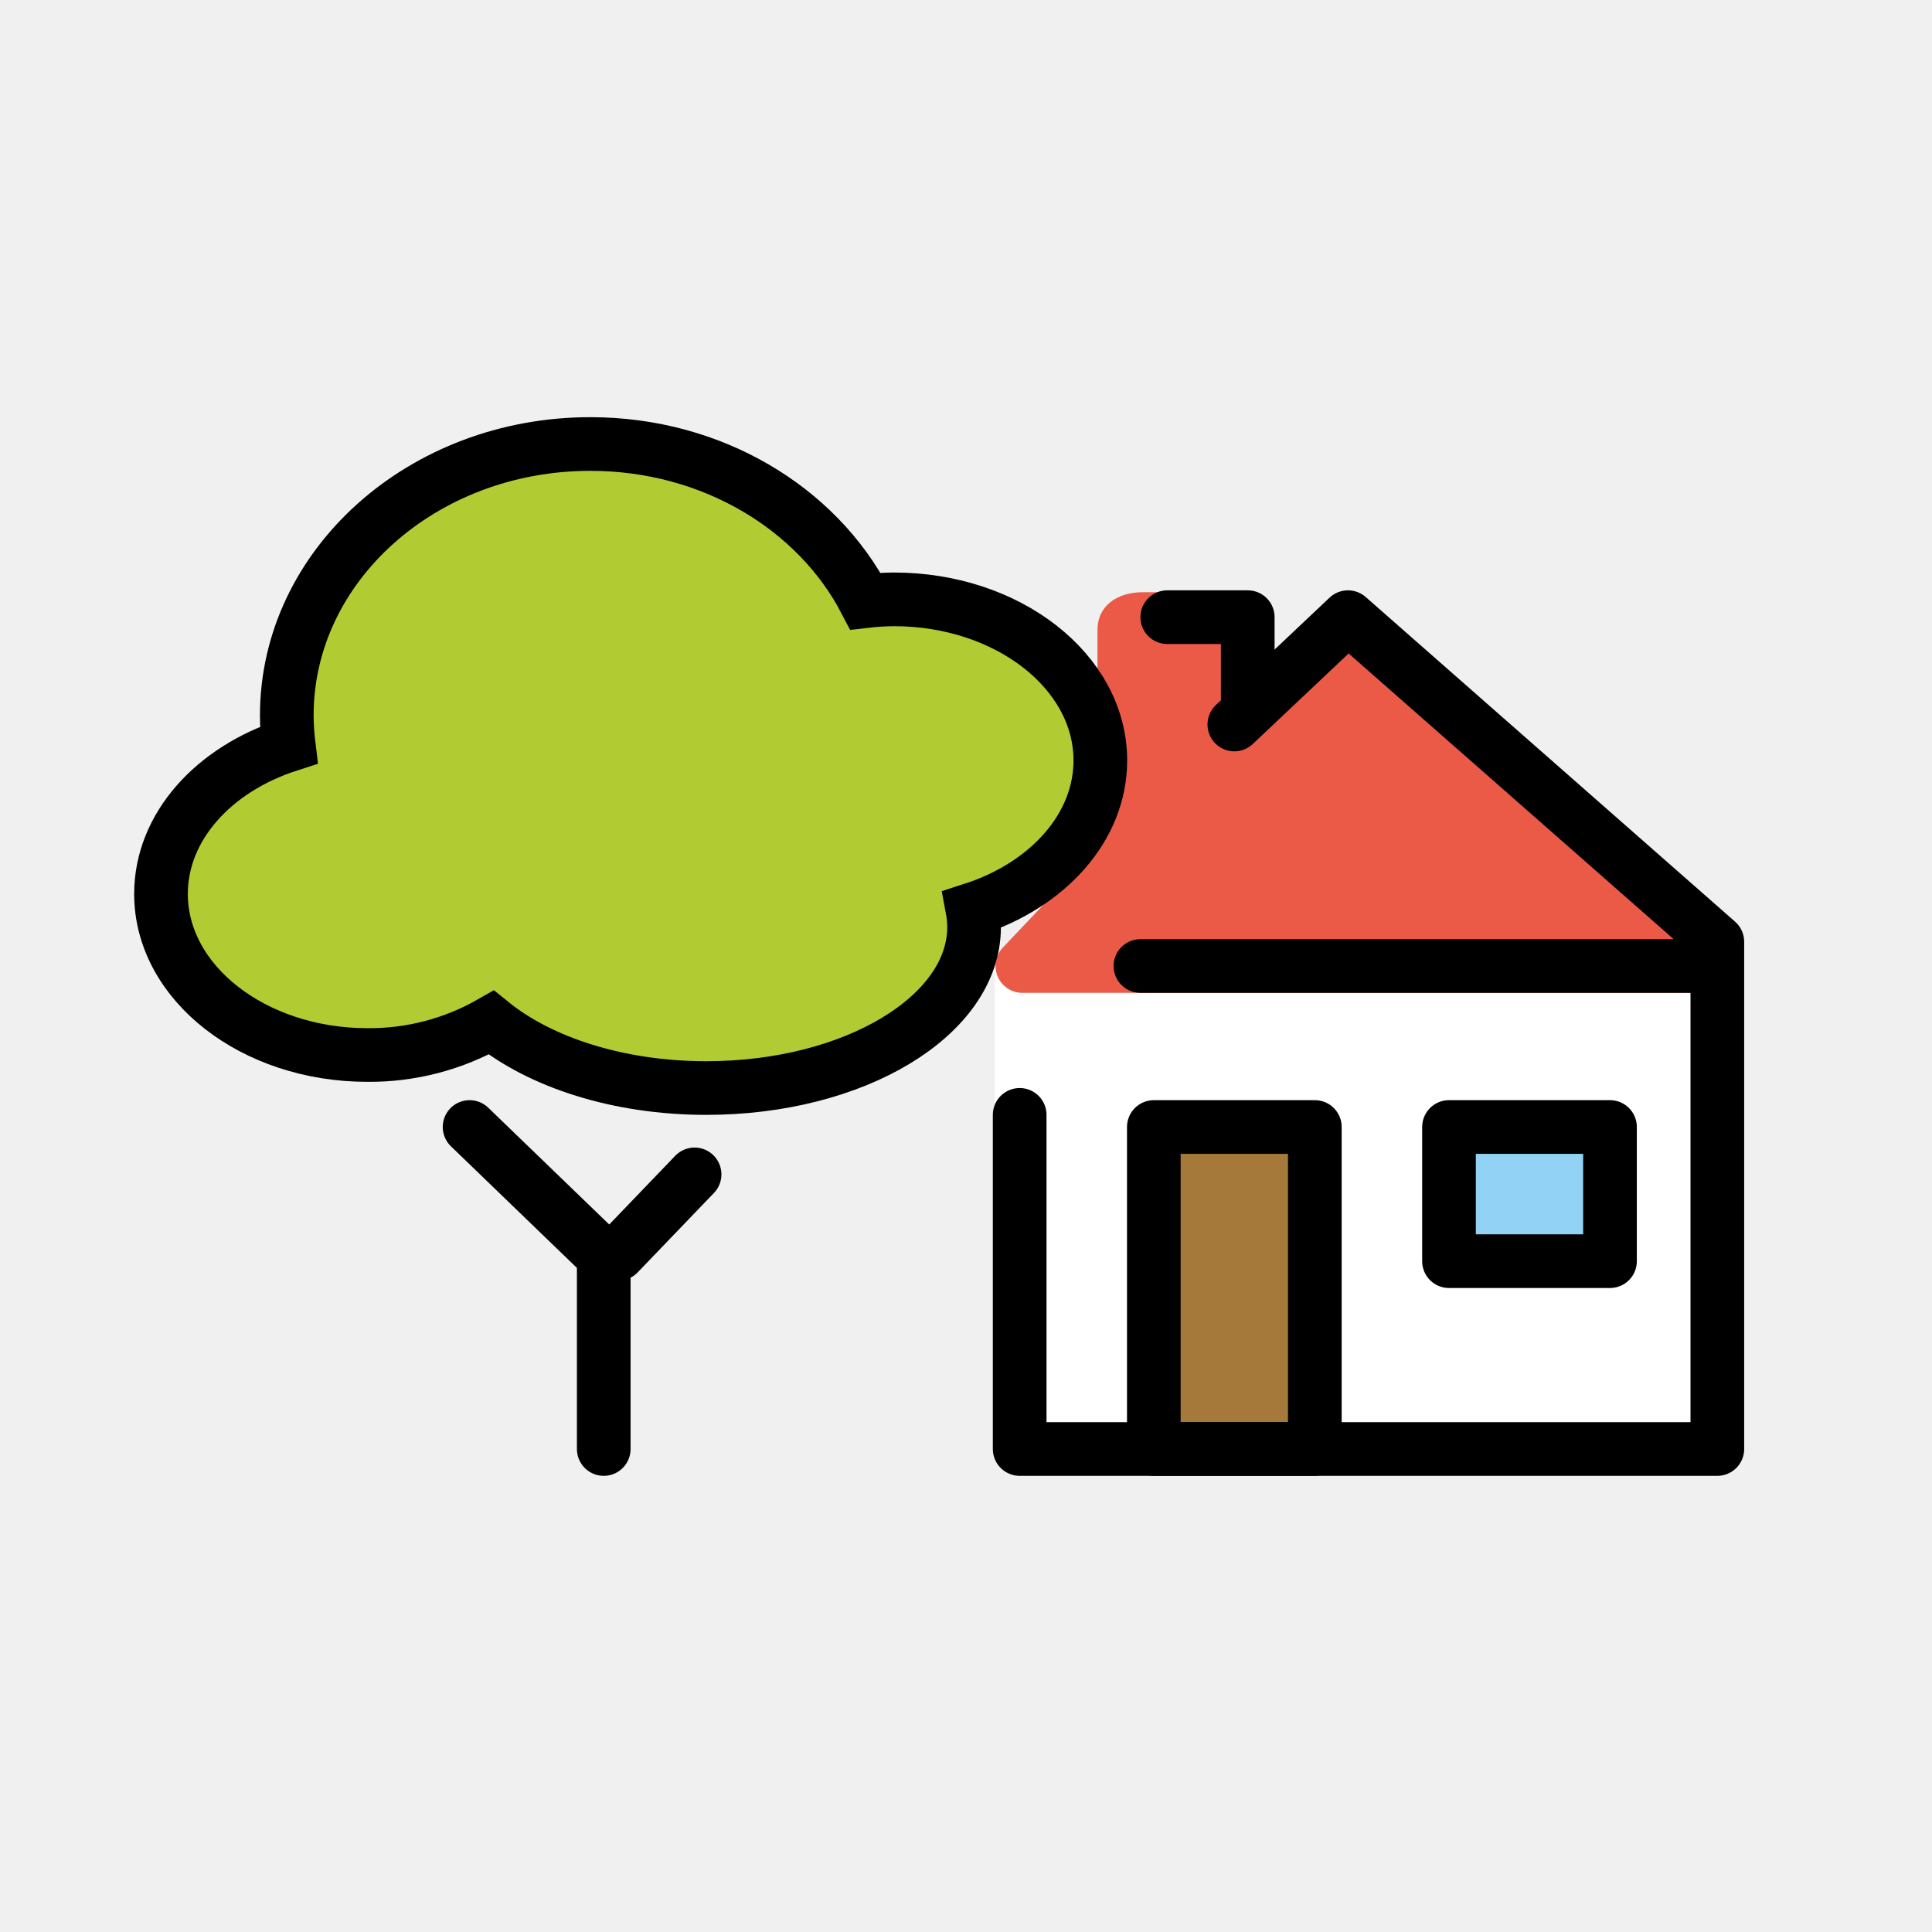
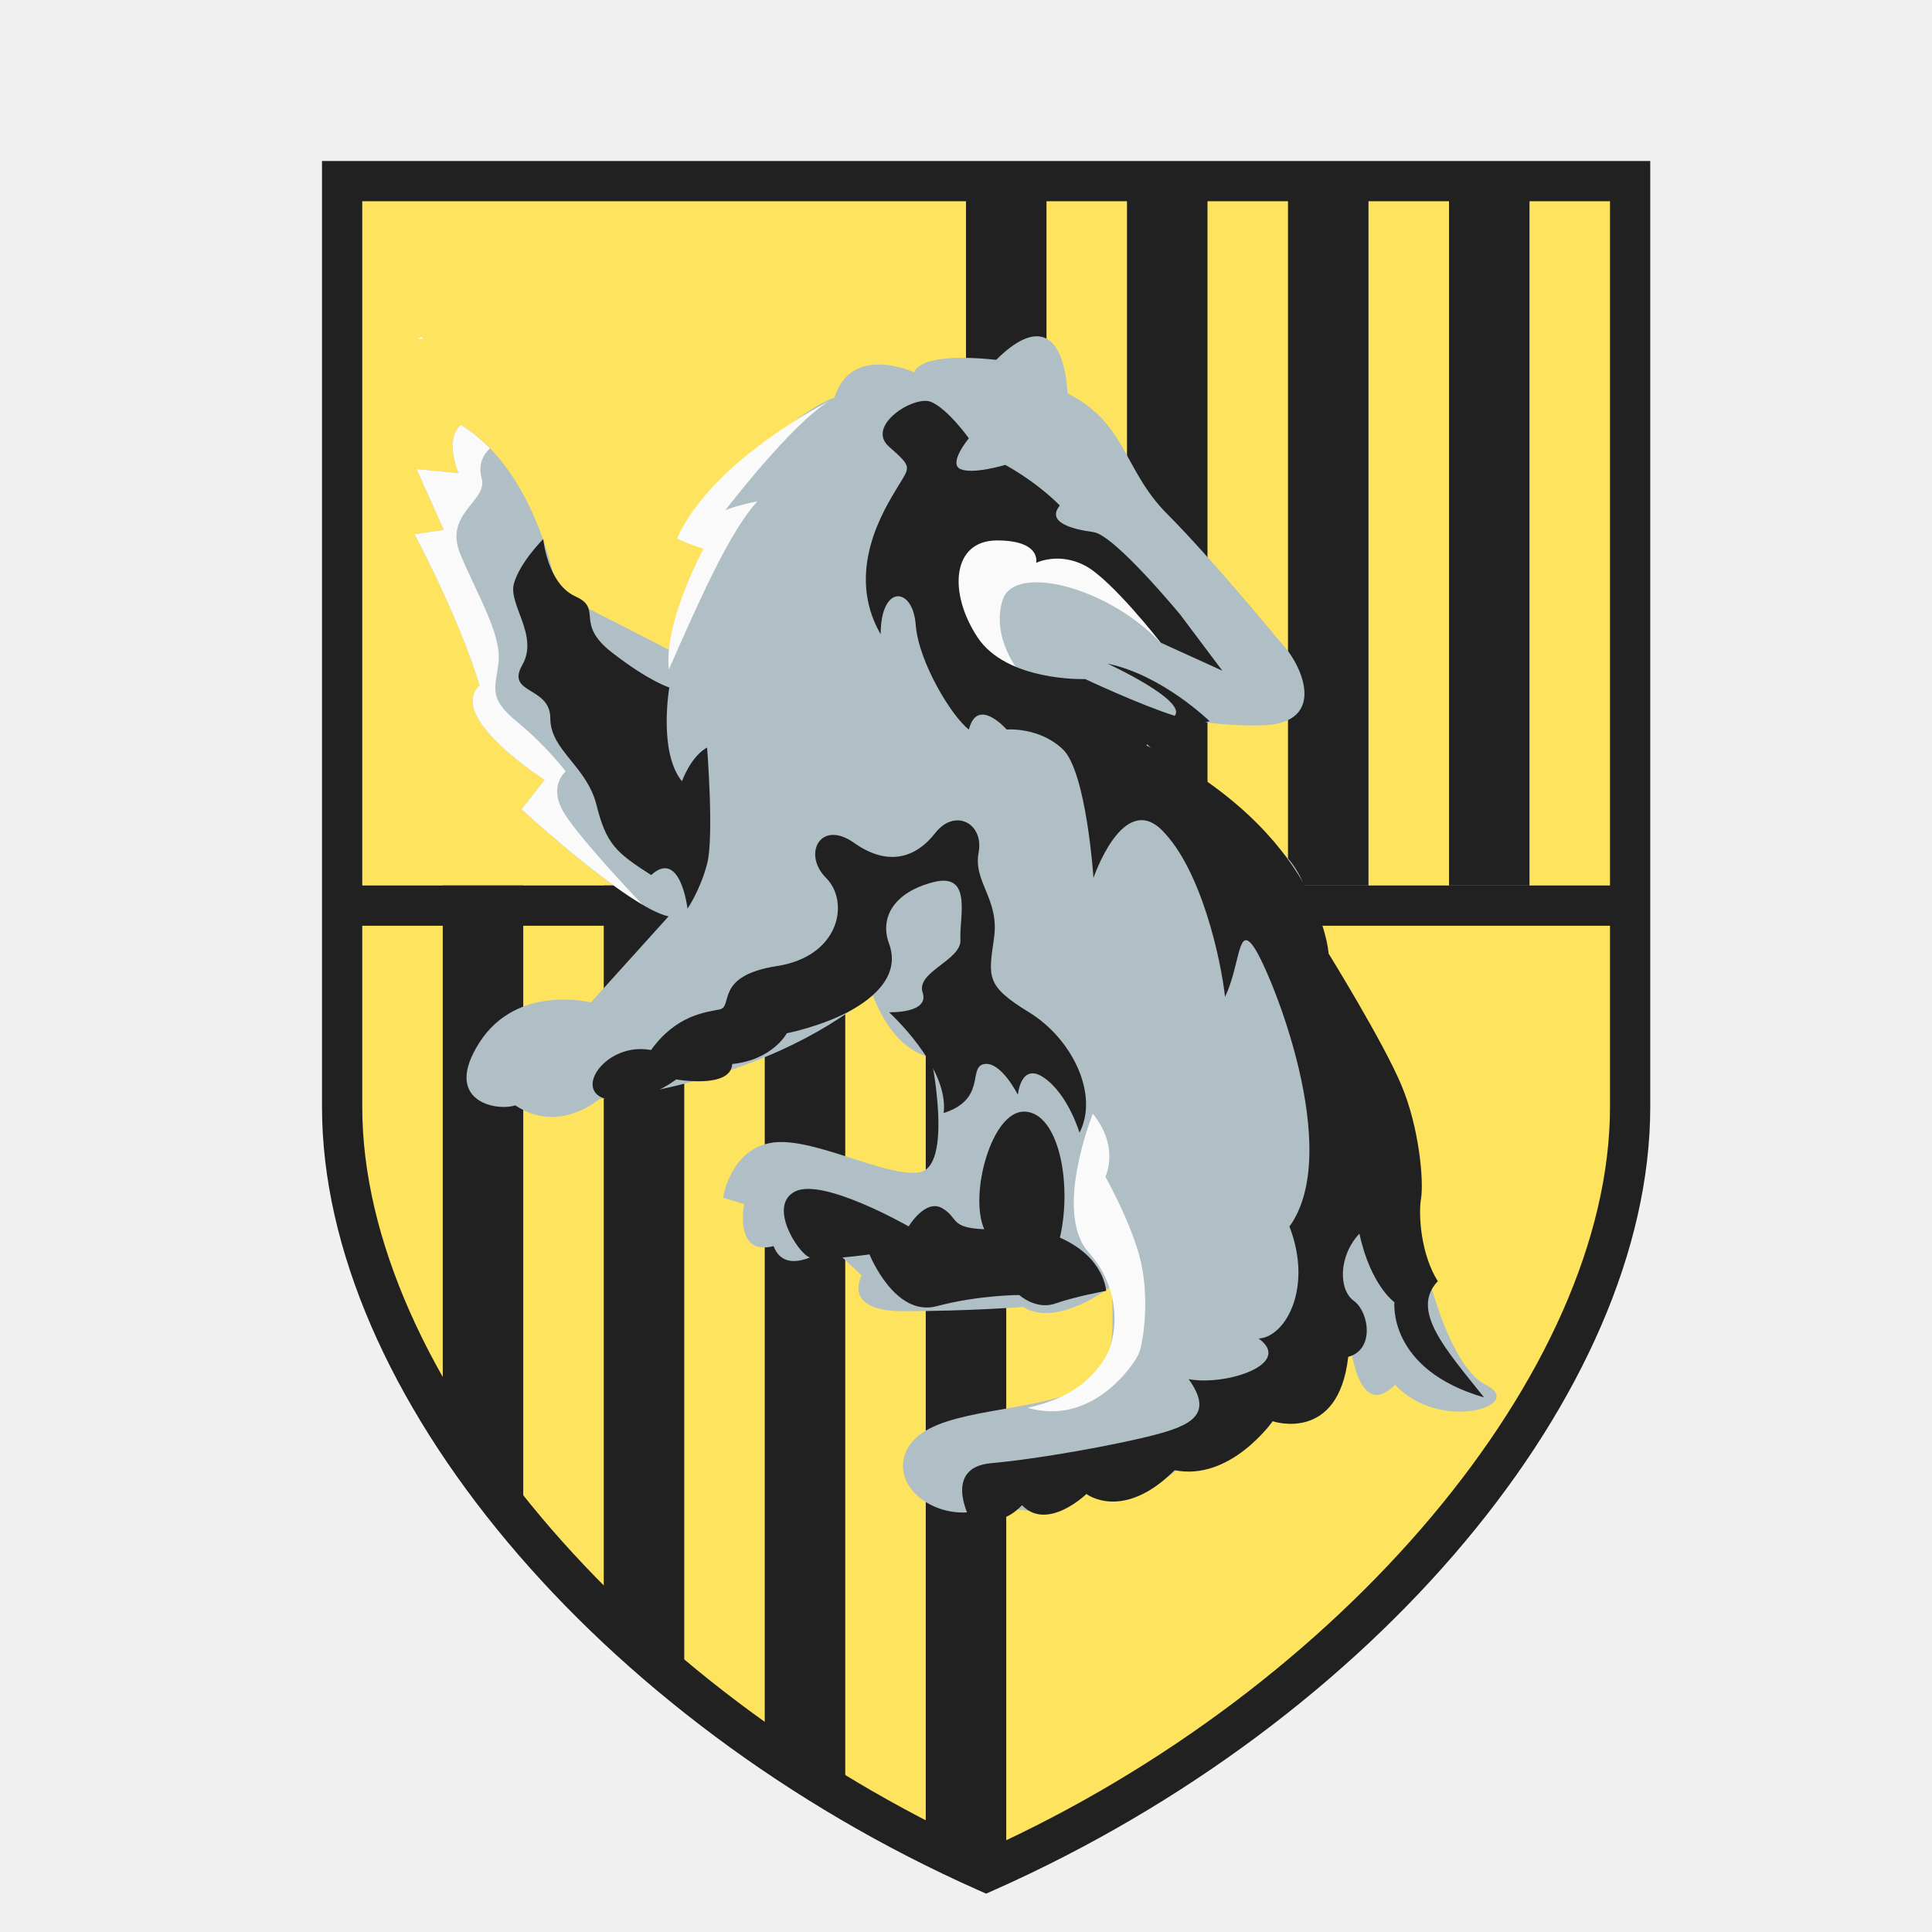
- <svg xmlns="http://www.w3.org/2000/svg" id="emoji" viewBox="0 0 72 72" version="1.1">
-   <g id="color">
-     <rect x="37.075" y="36.053" width="26.884" height="18.114" fill="#FFFFFF" />
-     <polygon fill="#EA5A47" stroke="#EA5A47" stroke-linecap="round" stroke-linejoin="round" stroke-miterlimit="10" stroke-width="2" points="50.235,23.2 38.1,36 63.5,36" />
-     <path fill="#EA5A47" d="M47.3,26l-6.4,6.059v-8.573c0-0.931,0.755-1.416,1.686-1.416h3.028 c0.931,0,1.686,0.485,1.686,1.416C47.3,23.486,47.3,26,47.3,26z" />
-     <rect x="43" y="42" width="6" height="12" fill="#A57939" />
-     <rect x="54" y="42" width="6" height="5" fill="#92D3F5" />
-     <path fill="#B1CC33" d="M41.006,28.339c0-3.312-3.445-6.003-7.694-6.003c-0.355,0.003-0.71,0.025-1.062,0.066 c-1.8-3.455-5.707-5.855-10.25-5.855c-6.248,0-11.312,4.529-11.312,10.114c0.001,0.369,0.025,0.738,0.07,1.104 C7.966,28.666,6,30.81,6,33.314c0,3.312,3.445,6.003,7.694,6.003c1.615,0.014,3.206-0.402,4.614-1.207 c1.818,1.477,4.726,2.438,8.015,2.438c5.511,0,9.978-2.688,9.978-6.003c-0.001-0.219-0.021-0.438-0.061-0.653 C39.036,32.99,41.006,30.845,41.006,28.339z" />
+ <svg xmlns="http://www.w3.org/2000/svg" viewBox="0 0 48 48" width="48px" height="48px">
+   <path fill="#fee35f" d="M24.5,4.5h-16v23c0,7,7,15,16,19c9-4,16-12,16-19v-23H24.5z" />
+   <path fill="#212121" d="M24.5,47.047l-0.203-0.09C14.854,42.76,8,34.577,8,27.5V4h33v23.5 c0,7.077-6.854,15.26-16.297,19.457L24.5,47.047z M9,5v22.5c0,6.543,6.649,14.443,15.5,18.452C33.352,41.944,40,34.043,40,27.5V5 H9z" />
+   <rect width="2" height="17.5" x="28" y="4.5" fill="#212121" />
+   <path fill="#212121" d="M23,22v23.782c0.494,0.25,0.993,0.492,1.5,0.718c0.169-0.075,0.332-0.161,0.5-0.239V22h1V4.5h-1.5 H24V22H23z" />
+   <rect width="2" height="17.5" x="32" y="4.5" fill="#212121" />
+   <rect width="2" height="17.5" x="36" y="4.5" fill="#212121" />
+   <path fill="#212121" d="M11,22v13.215c0.581,0.936,1.248,1.858,2,2.754V22H11z" />
+   <path fill="#212121" d="M19,22v21.385c0.648,0.451,1.313,0.886,2,1.295V22H19z" />
+   <path fill="#212121" d="M15,22v18.103c0.633,0.614,1.297,1.211,2,1.784V22H15z" />
+   <rect width="32.106" height="1" x="8.383" y="22" fill="#212121" />
+   <g>
+     <path fill="#b0bec5" d="M31.794,15.932c0,0-1.704-2.071-2.794-3.161s-1.015-2.265-2.475-2.996 C26.42,8.21,25.742,7.949,24.751,8.94c-1.983-0.209-2.035,0.313-2.035,0.313s-1.565-0.73-1.983,0.626 c-1.461,0.522-3.913,3.496-3.913,3.496l0.887,0.157c0,0-0.887,1.565-1.096,2.609c-1.513-0.783-2.765-1.409-2.765-1.409 s-0.47-3.026-2.4-4.174c-0.417,0.365-0.052,1.2-0.052,1.2l-1.044-0.104l0.678,1.513l-0.73,0.104c0,0,1.096,2.035,1.617,3.757 c-0.835,0.783,1.617,2.348,1.617,2.348l-0.574,0.73c0,0,2.661,2.452,3.652,2.661l-1.931,2.139c0,0-1.826-0.47-2.765,0.991 c-0.939,1.461,0.417,1.722,0.887,1.565c1.096,0.73,2.087-0.157,2.087-0.157s4.018-0.313,6.783-2.609 c0.574,1.513,1.461,1.565,1.461,1.565s0.574,2.765-0.313,2.87c-0.887,0.104-2.713-0.939-3.704-0.73 c-0.991,0.209-1.148,1.357-1.148,1.357l0.522,0.157c0,0-0.261,1.304,0.73,1.044c0.313,0.835,1.409,0,1.409,0l0.783,0.73 c0,0-0.522,0.887,1.044,0.887s2.974-0.104,2.974-0.104s0.678,0.574,2.191-0.522c0.052,1.565,0.104,2.348-1.304,2.765 c-1.409,0.417-3.391,0.365-3.809,1.357c-0.417,0.991,1.044,1.931,2.244,1.304c1.826,0.574,2.4-0.522,2.4-0.522 s1.304,0.417,2.191-0.417c0.887-0.835,1.617,0,2.4-1.304c1.252,0.104,1.774-1.983,1.774-1.983s0.157,2.244,1.148,1.252 c1.096,1.2,3.287,0.522,2.244,0c-1.044-0.522-1.774-3.704-1.774-4.852s-0.209-3.078-1.617-4.591s-0.313-3.078-2.244-4.226 s-3.861-3.391-3.861-3.391s1.984,0.742,3.965,0.678C32.994,17.966,32.368,16.505,31.794,15.932z" />
  </g>
-   <g id="hair" />
-   <g id="skin" />
-   <g id="skin-shadow" />
-   <g id="line">
-     <polyline fill="none" stroke="#000000" stroke-linecap="round" stroke-linejoin="round" stroke-miterlimit="10" stroke-width="2" points="46,27 50.235,23 64,35.098 64,54 38,54 38,41.548" />
-     <rect x="43" y="42" width="6" height="12" fill="none" stroke="#000000" stroke-linecap="round" stroke-linejoin="round" stroke-miterlimit="10" stroke-width="2" />
-     <rect x="54" y="42" width="6" height="5" fill="none" stroke="#000000" stroke-linecap="round" stroke-linejoin="round" stroke-miterlimit="10" stroke-width="2" />
-     <polyline fill="none" stroke="#000000" stroke-linecap="round" stroke-linejoin="round" stroke-miterlimit="10" stroke-width="2" points="43.5,23 46.5,23 46.5,26" />
-     <path fill="none" stroke="#000000" stroke-miterlimit="10" stroke-width="2" d="M31.245,39.34" />
-     <polyline fill="none" stroke="#000000" stroke-linecap="round" stroke-linejoin="round" stroke-width="2" points="22.5,54 22.5,46.827 17.5,42" />
-     <line x1="23.041" x2="25.885" y1="46.727" y2="43.766" fill="none" stroke="#000000" stroke-linecap="round" stroke-linejoin="round" stroke-width="2" />
-     <path fill="none" stroke="#000000" stroke-linecap="round" stroke-miterlimit="10" stroke-width="2" d="M41.006,28.339 c0-3.312-3.445-6.003-7.694-6.003c-0.355,0.003-0.71,0.025-1.062,0.066c-1.8-3.455-5.707-5.855-10.25-5.855 c-6.248,0-11.312,4.529-11.312,10.114c0.001,0.369,0.025,0.738,0.07,1.104C7.966,28.666,6,30.81,6,33.314 c0,3.312,3.445,6.003,7.694,6.003c1.615,0.014,3.206-0.402,4.614-1.207c1.818,1.477,4.726,2.438,8.015,2.438 c5.511,0,9.978-2.688,9.978-6.003c-0.001-0.219-0.021-0.438-0.061-0.653 C39.036,32.99,41.006,30.845,41.006,28.339z" />
-     <line x1="63.5" x2="42.5" y1="36" y2="36" fill="none" stroke="#000000" stroke-linecap="round" stroke-linejoin="round" stroke-miterlimit="10" stroke-width="2" />
+   <g>
+     <path fill="#fafafa" d="M28.846,15.984c0,0-0.522-1.461-1.174-1.931c-0.652-0.47-3.183-1.044-3.183-1.044l-0.965,1.2 c0,0-0.078,1.748,0.73,2.296c0.809,0.548,1.07,0.183,1.07,0.183s-0.704-0.835-0.417-1.774 C25.194,13.975,27.568,14.601,28.846,15.984z" />
+   </g>
+   <g>
+     <path fill="#212121" d="M27.516,16.488c0,0,1.983,0.913,1.67,1.296c-0.878-0.278-2.226-0.913-2.226-0.913 s-1.948,0.07-2.678-1.044c-0.73-1.113-0.626-2.4,0.487-2.4c1.113,0,0.974,0.557,0.974,0.557s0.557-0.278,1.217,0.07 s1.878,1.913,1.878,1.913l1.53,0.696l-1.044-1.391c0,0-1.635-1.983-2.157-2.052s-1.183-0.243-0.835-0.661 c-0.626-0.626-1.357-1.009-1.357-1.009s-0.8,0.243-1.113,0.104c-0.313-0.139,0.209-0.765,0.209-0.765s-0.522-0.73-0.939-0.904 c-0.417-0.174-1.635,0.591-1.044,1.113c0.591,0.522,0.522,0.487,0.209,1.009c-0.313,0.522-1.322,2.087-0.417,3.652 c0-1.252,0.8-1.183,0.87-0.243c0.07,0.939,0.904,2.296,1.322,2.609c0.209-0.835,0.939,0,0.939,0s0.8-0.07,1.391,0.487 c0.591,0.557,0.765,3.2,0.765,3.2s0.73-2.157,1.704-1.183c0.974,0.974,1.461,3.2,1.565,4.139c0.383-0.8,0.313-1.844,0.73-1.217 c0.417,0.626,2.226,5.044,0.87,6.922c0.591,1.53-0.104,2.748-0.765,2.783c0.87,0.626-0.8,1.183-1.739,1.009 c0.626,0.87,0.07,1.148-0.87,1.391c-0.939,0.243-2.852,0.591-4.035,0.696c-1.183,0.104-0.557,1.322-0.557,1.322 s0.696,0.383,1.322-0.278c0.626,0.661,1.6-0.278,1.6-0.278s0.904,0.696,2.191-0.591c1.391,0.278,2.435-1.217,2.435-1.217 s1.635,0.557,1.878-1.6c0.661-0.174,0.522-1.113,0.139-1.391s-0.383-1.113,0.139-1.67c0.278,1.287,0.87,1.704,0.87,1.704 s-0.174,1.67,2.226,2.365c-0.939-1.183-1.844-2.157-1.148-2.887c-0.417-0.661-0.487-1.635-0.417-2.052 c0.07-0.417-0.035-1.739-0.487-2.817c-0.452-1.078-1.809-3.27-1.809-3.27s-0.183-2.983-4.531-5.174 c0.209-0.278,1.574-0.6,1.574-0.6S28.872,16.766,27.516,16.488z" />
+   </g>
+   <g>
+     <path fill="#212121" d="M27.481,32.071c0,0-0.035-0.835-1.148-1.322c0.313-1.357-0.035-3.096-0.87-3.131 c-0.835-0.035-1.391,2.087-1.009,2.922c-0.87-0.035-0.626-0.278-1.044-0.522s-0.835,0.452-0.835,0.452s-2.122-1.217-2.817-0.87 s0.07,1.53,0.348,1.635c0.278,0.104,1.496-0.07,1.496-0.07s0.626,1.565,1.67,1.287c1.044-0.278,2.052-0.278,2.052-0.278 s0.417,0.383,0.904,0.209C26.716,32.21,27.481,32.071,27.481,32.071z" />
+   </g>
+   <g>
+     <path fill="#212121" d="M26.82,28.141c0,0-0.278-0.939-0.87-1.357c-0.591-0.417-0.661,0.417-0.661,0.417 s-0.417-0.835-0.835-0.765c-0.417,0.07,0.07,0.87-1.009,1.217c0.139-1.148-1.357-2.504-1.357-2.504s1.009,0.035,0.835-0.487 c-0.174-0.522,0.974-0.8,0.939-1.322c-0.035-0.522,0.313-1.67-0.661-1.426c-0.974,0.243-1.357,0.87-1.113,1.53 s-0.174,1.217-0.904,1.635c-0.73,0.417-1.635,0.591-1.635,0.591s-0.348,0.661-1.357,0.765c-0.035,0.626-1.391,0.383-1.391,0.383 s-0.904,0.696-1.739,0.487c-0.835-0.209,0-1.426,1.113-1.217c0.626-0.87,1.357-0.939,1.704-1.009 c0.348-0.07-0.139-0.835,1.426-1.078s1.809-1.6,1.217-2.191c-0.591-0.591-0.139-1.461,0.696-0.87 c0.835,0.591,1.53,0.383,2.017-0.243c0.487-0.626,1.217-0.243,1.078,0.487c-0.139,0.73,0.522,1.148,0.383,2.122 c-0.139,0.974-0.209,1.183,0.87,1.844C26.646,25.81,27.307,27.201,26.82,28.141z" />
+   </g>
+   <g>
+     <path fill="#212121" d="M16.629,17.079c0,0-0.278,1.6,0.313,2.331c0.278-0.696,0.626-0.835,0.626-0.835s0.174,2.226,0,2.887 c-0.174,0.661-0.487,1.113-0.487,1.113s-0.174-1.496-0.904-0.835c-0.87-0.557-1.113-0.765-1.357-1.739 c-0.243-0.974-1.148-1.357-1.148-2.157s-1.113-0.591-0.696-1.322c0.417-0.73-0.348-1.496-0.209-2.017s0.73-1.113,0.73-1.113 s0.104,1.113,0.8,1.426c0.696,0.313-0.035,0.661,0.904,1.391C16.142,16.94,16.629,17.079,16.629,17.079z" />
+   </g>
+   <g>
+     <path fill="#fafafa" d="M14.055,19.166c0,0-0.47-0.626-1.2-1.226c-0.73-0.6-0.548-0.809-0.47-1.487 c0.078-0.678-0.496-1.617-0.939-2.661c-0.444-1.043,0.678-1.33,0.522-1.904c-0.107-0.394,0.077-0.631,0.205-0.746 c-0.216-0.222-0.456-0.423-0.727-0.584c-0.417,0.365-0.052,1.2-0.052,1.2l-1.044-0.104l0.678,1.513l-0.73,0.104 c0,0,1.096,2.035,1.617,3.757c-0.835,0.783,1.617,2.348,1.617,2.348l-0.574,0.73c0,0,1.803,1.659,2.993,2.36 c-0.381-0.403-1.686-1.8-1.975-2.334C13.637,19.506,14.055,19.166,14.055,19.166z" />
+     <polygon fill="#fafafa" points="10.505,8.418 10.481,8.366 10.371,8.418" />
+   </g>
+   <g>
+     <path fill="#fafafa" d="M27.151,27.671c0,0-0.991,2.452-0.104,3.444c0.887,0.991,0.678,2.191,0.417,2.609 c-0.261,0.417-0.73,0.991-1.931,1.252c1.617,0.47,2.661-1.096,2.765-1.357c0.104-0.261,0.261-1.304,0.052-2.244 s-0.887-2.139-0.887-2.139S27.829,28.506,27.151,27.671z" />
+   </g>
+   <g>
+     <path fill="#fafafa" d="M20.606,9.964c0,0-2.882,1.428-3.787,3.411c0.244,0.132,0.659,0.26,0.659,0.26s-0.989,1.819-0.862,3 c0.734-1.66,1.5-3.415,2.202-4.181c-0.606,0.128-0.798,0.223-0.798,0.223S19.681,10.507,20.606,9.964z" />
  </g>
</svg>
